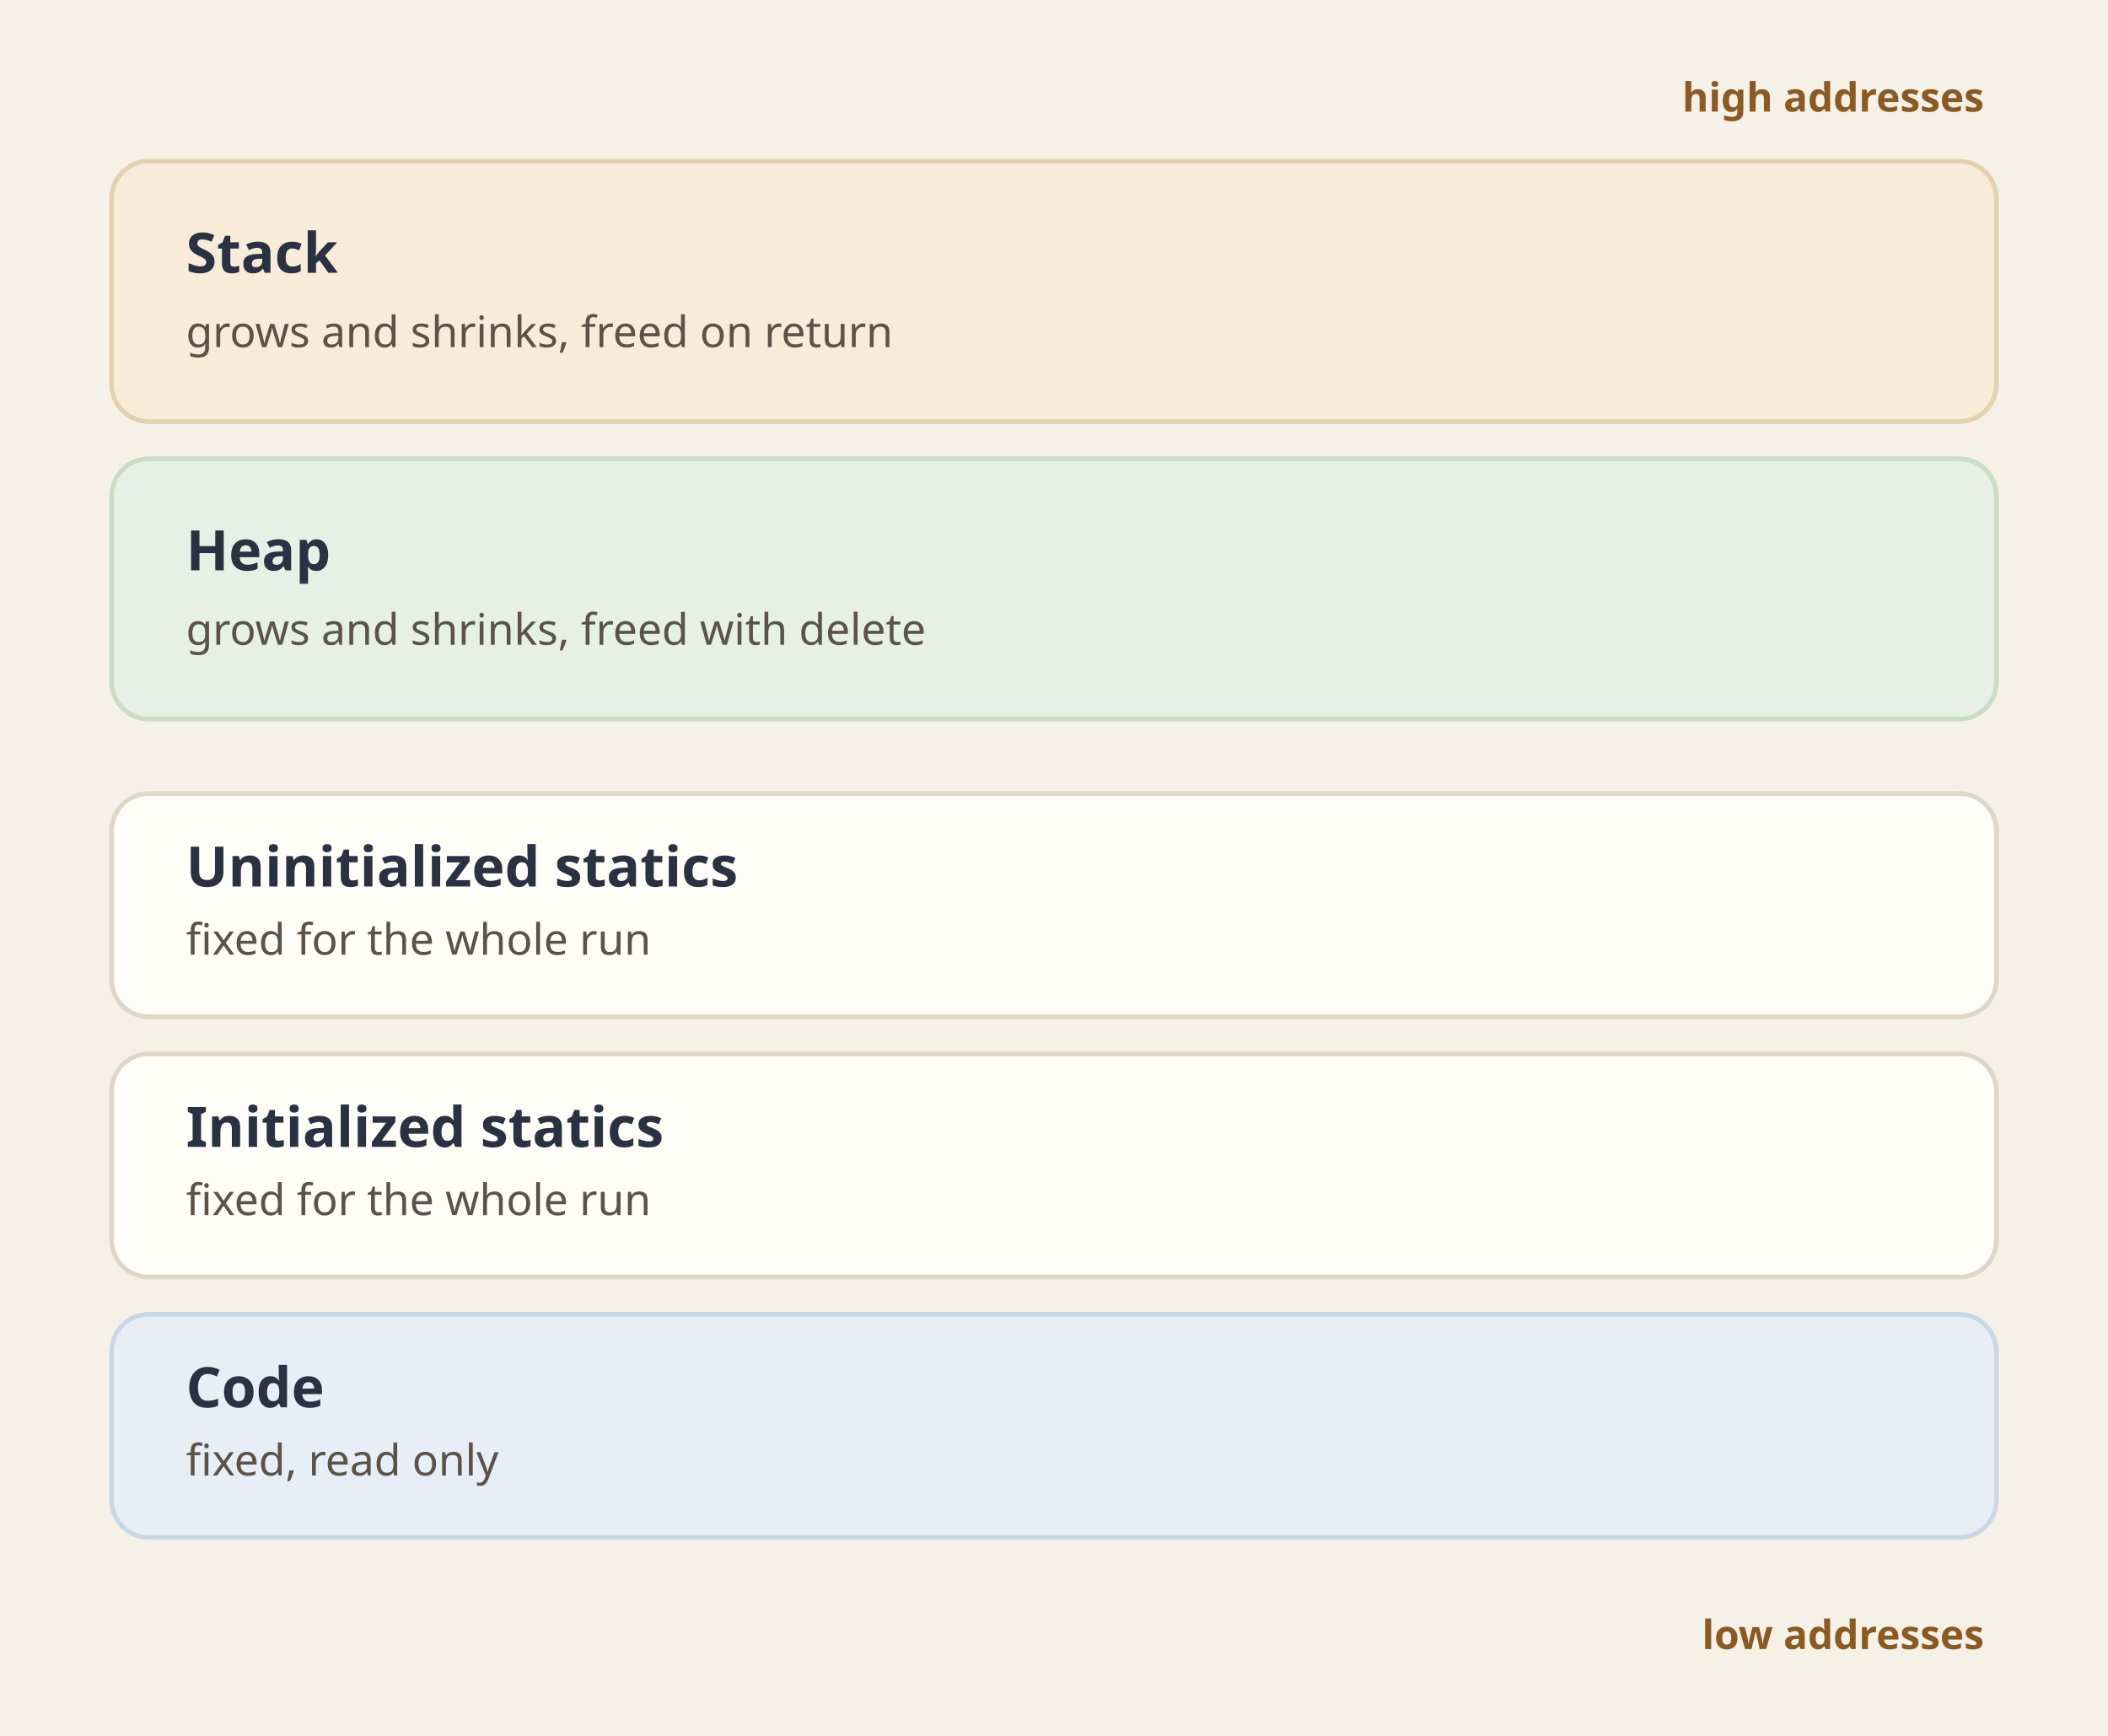
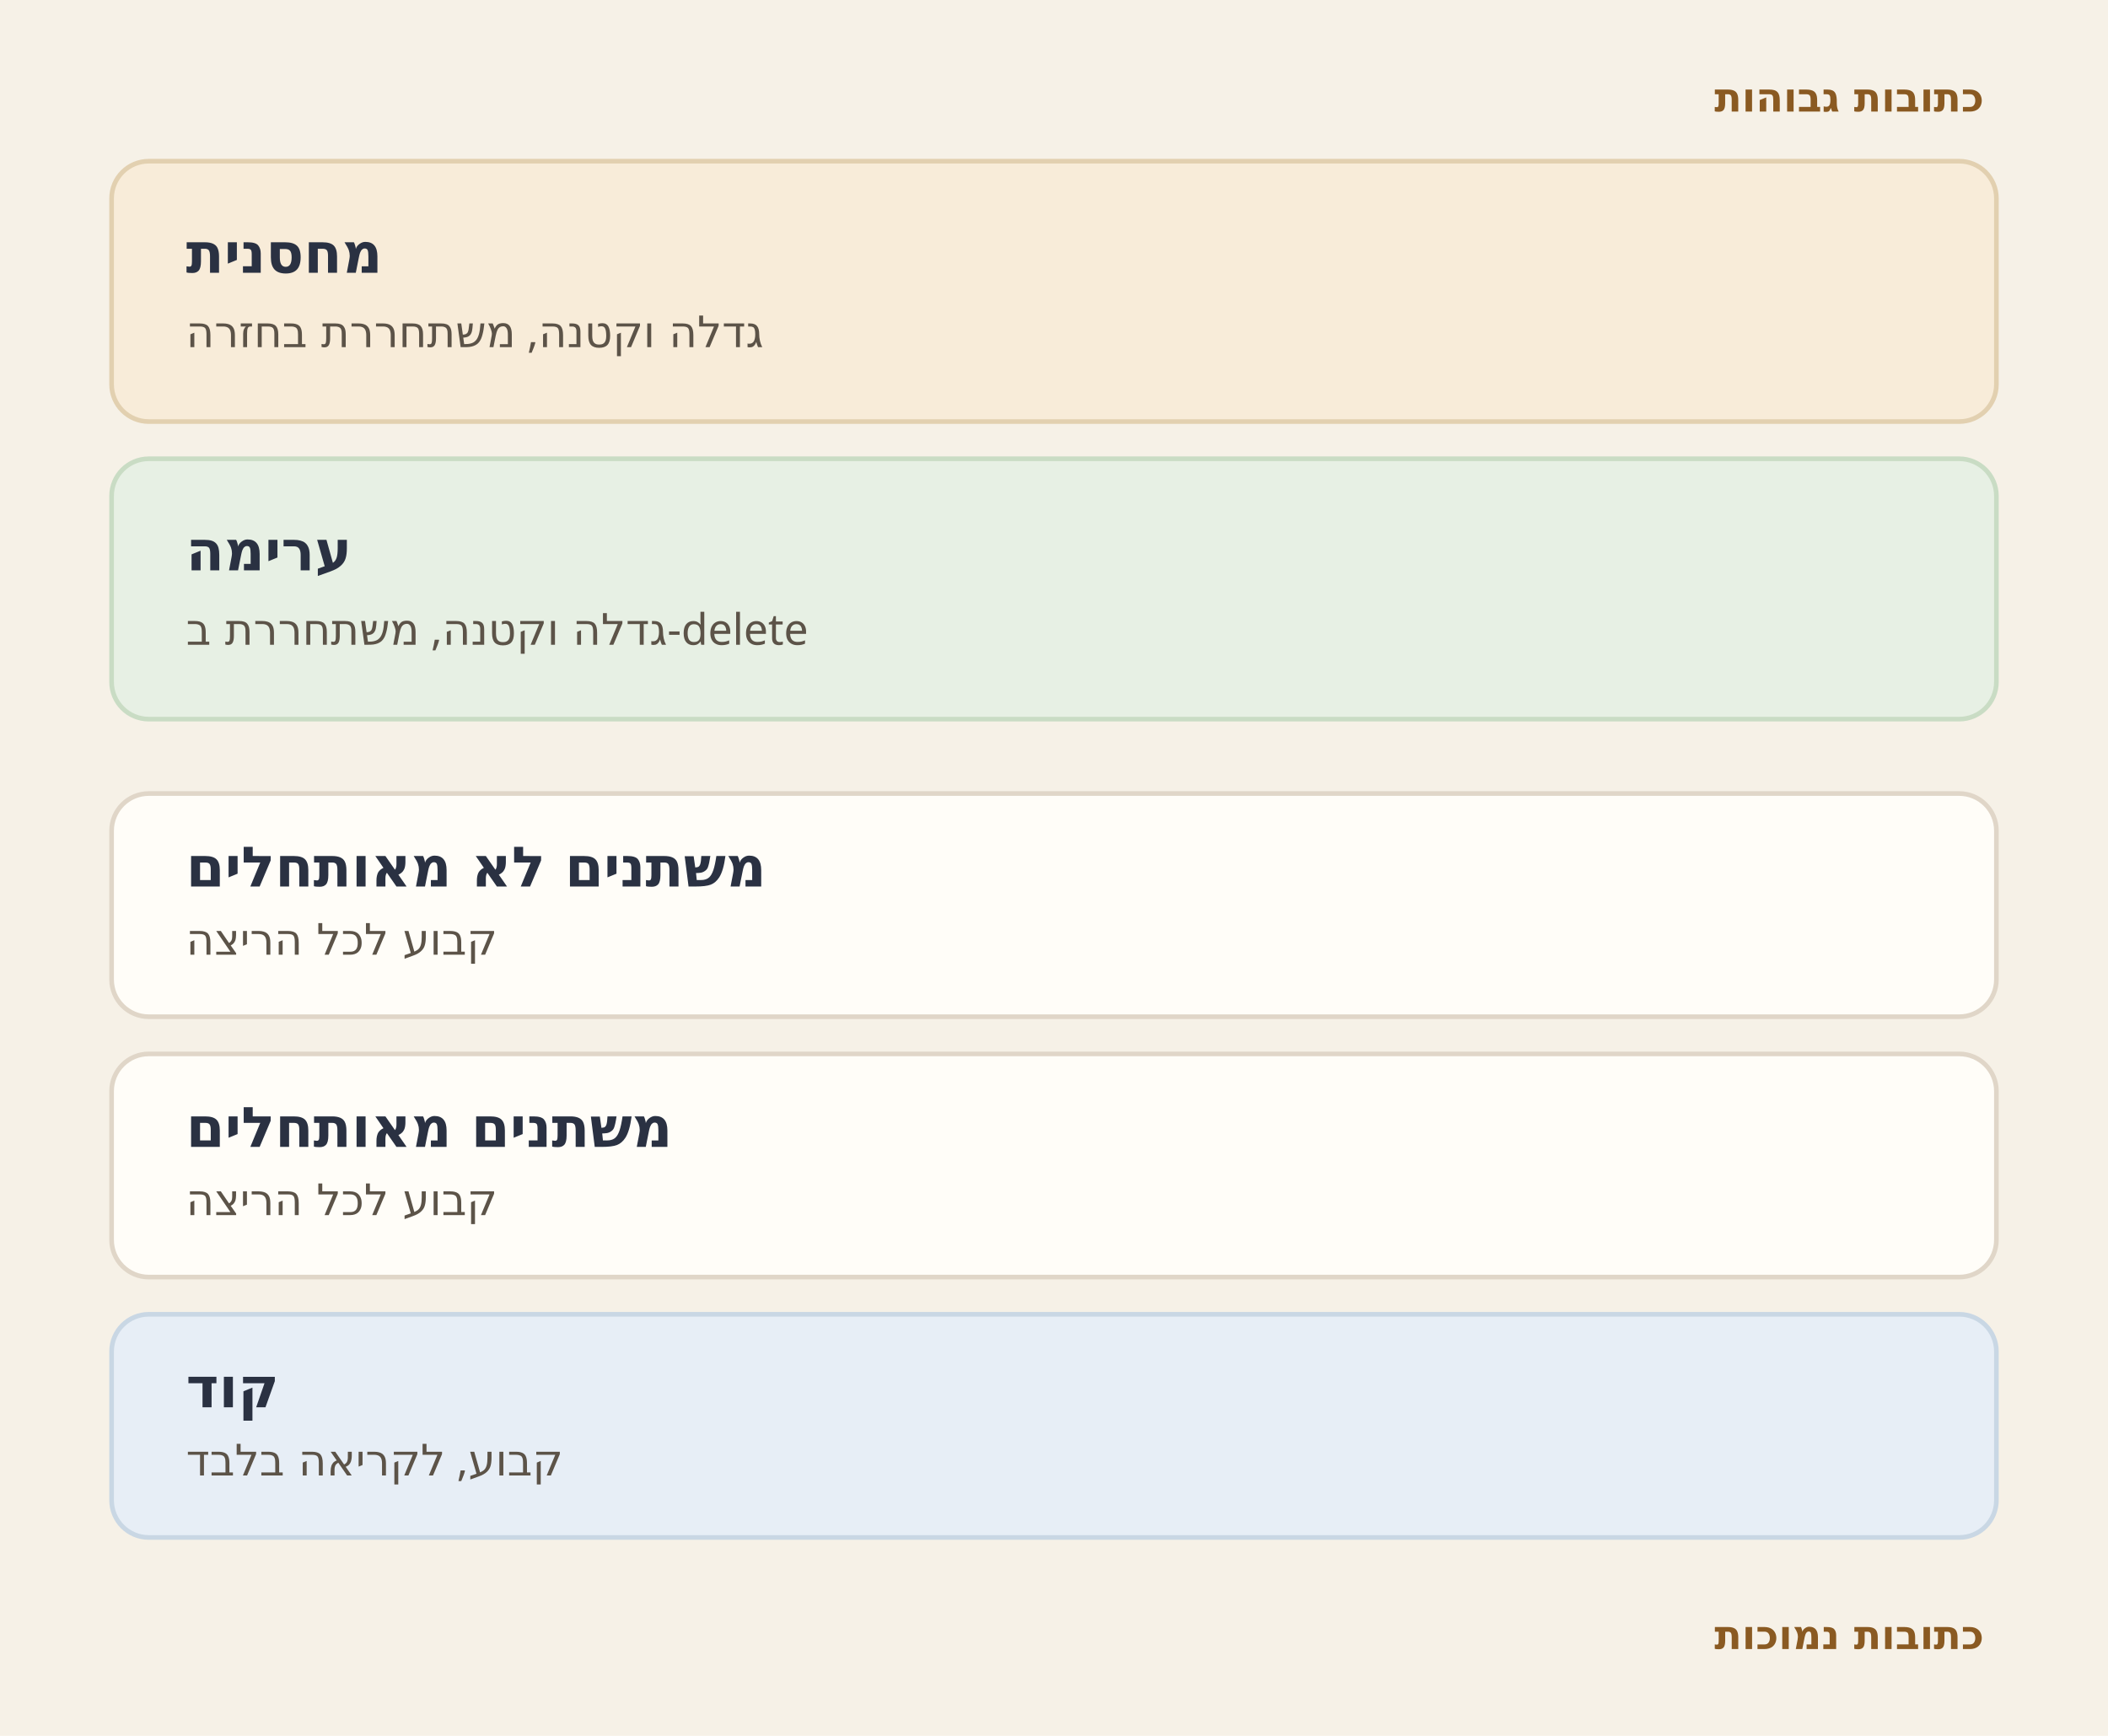
<svg xmlns="http://www.w3.org/2000/svg" viewBox="0 0 680 560" width="680" height="560">
  <rect width="680" height="560" fill="#f6f1e7" />
-   <text x="640" y="36" text-anchor="end" font-family="ui-sans-serif, system-ui, sans-serif" font-size="13" font-weight="650" fill="#8a5a22">high addresses</text>
+   <text x="640" y="36" text-anchor="end" font-family="ui-sans-serif, system-ui, sans-serif" font-size="13" font-weight="650" fill="#8a5a22">כתובות גבוהות</text>
  <rect x="36" y="52" width="608" height="84" rx="12" fill="#f8ecd9" stroke="#e2d0b0" stroke-width="1.5" />
-   <text x="60" y="88" font-family="ui-sans-serif, system-ui, sans-serif" font-size="18" font-weight="650" fill="#2a3142">Stack</text>
-   <text x="60" y="112" font-family="ui-sans-serif, system-ui, sans-serif" font-size="14" fill="#5c5348">grows and shrinks, freed on return</text>
+   <text x="60" y="88" font-family="ui-sans-serif, system-ui, sans-serif" font-size="18" font-weight="650" fill="#2a3142">מחסנית</text>
+   <text x="60" y="112" font-family="ui-sans-serif, system-ui, sans-serif" font-size="14" fill="#5c5348">גדלה וקטנה, משתחררת בחזרה</text>
  <rect x="36" y="148" width="608" height="84" rx="12" fill="#e7f0e4" stroke="#c9dcc4" stroke-width="1.5" />
-   <text x="60" y="184" font-family="ui-sans-serif, system-ui, sans-serif" font-size="18" font-weight="650" fill="#2a3142">Heap</text>
-   <text x="60" y="208" font-family="ui-sans-serif, system-ui, sans-serif" font-size="14" fill="#5c5348">grows and shrinks, freed with delete</text>
+   <text x="60" y="184" font-family="ui-sans-serif, system-ui, sans-serif" font-size="18" font-weight="650" fill="#2a3142">ערימה</text>
+   <text x="60" y="208" font-family="ui-sans-serif, system-ui, sans-serif" font-size="14" fill="#5c5348">גדלה וקטנה, משתחררת ב-delete</text>
  <rect x="36" y="256" width="608" height="72" rx="12" fill="#fffdf8" stroke="#e0d6c8" stroke-width="1.5" />
-   <text x="60" y="286" font-family="ui-sans-serif, system-ui, sans-serif" font-size="18" font-weight="650" fill="#2a3142">Uninitialized statics</text>
-   <text x="60" y="308" font-family="ui-sans-serif, system-ui, sans-serif" font-size="14" fill="#5c5348">fixed for the whole run</text>
+   <text x="60" y="286" font-family="ui-sans-serif, system-ui, sans-serif" font-size="18" font-weight="650" fill="#2a3142">משתנים לא מאותחלים</text>
+   <text x="60" y="308" font-family="ui-sans-serif, system-ui, sans-serif" font-size="14" fill="#5c5348">קבוע לכל הריצה</text>
  <rect x="36" y="340" width="608" height="72" rx="12" fill="#fffdf8" stroke="#e0d6c8" stroke-width="1.5" />
-   <text x="60" y="370" font-family="ui-sans-serif, system-ui, sans-serif" font-size="18" font-weight="650" fill="#2a3142">Initialized statics</text>
-   <text x="60" y="392" font-family="ui-sans-serif, system-ui, sans-serif" font-size="14" fill="#5c5348">fixed for the whole run</text>
+   <text x="60" y="370" font-family="ui-sans-serif, system-ui, sans-serif" font-size="18" font-weight="650" fill="#2a3142">משתנים מאותחלים</text>
+   <text x="60" y="392" font-family="ui-sans-serif, system-ui, sans-serif" font-size="14" fill="#5c5348">קבוע לכל הריצה</text>
  <rect x="36" y="424" width="608" height="72" rx="12" fill="#e7eef6" stroke="#c9d7e4" stroke-width="1.5" />
-   <text x="60" y="454" font-family="ui-sans-serif, system-ui, sans-serif" font-size="18" font-weight="650" fill="#2a3142">Code</text>
-   <text x="60" y="476" font-family="ui-sans-serif, system-ui, sans-serif" font-size="14" fill="#5c5348">fixed, read only</text>
-   <text x="640" y="532" text-anchor="end" font-family="ui-sans-serif, system-ui, sans-serif" font-size="13" font-weight="650" fill="#8a5a22">low addresses</text>
+   <text x="60" y="454" font-family="ui-sans-serif, system-ui, sans-serif" font-size="18" font-weight="650" fill="#2a3142">קוד</text>
+   <text x="60" y="476" font-family="ui-sans-serif, system-ui, sans-serif" font-size="14" fill="#5c5348">קבוע, לקריאה בלבד</text>
+   <text x="640" y="532" text-anchor="end" font-family="ui-sans-serif, system-ui, sans-serif" font-size="13" font-weight="650" fill="#8a5a22">כתובות נמוכות</text>
</svg>
